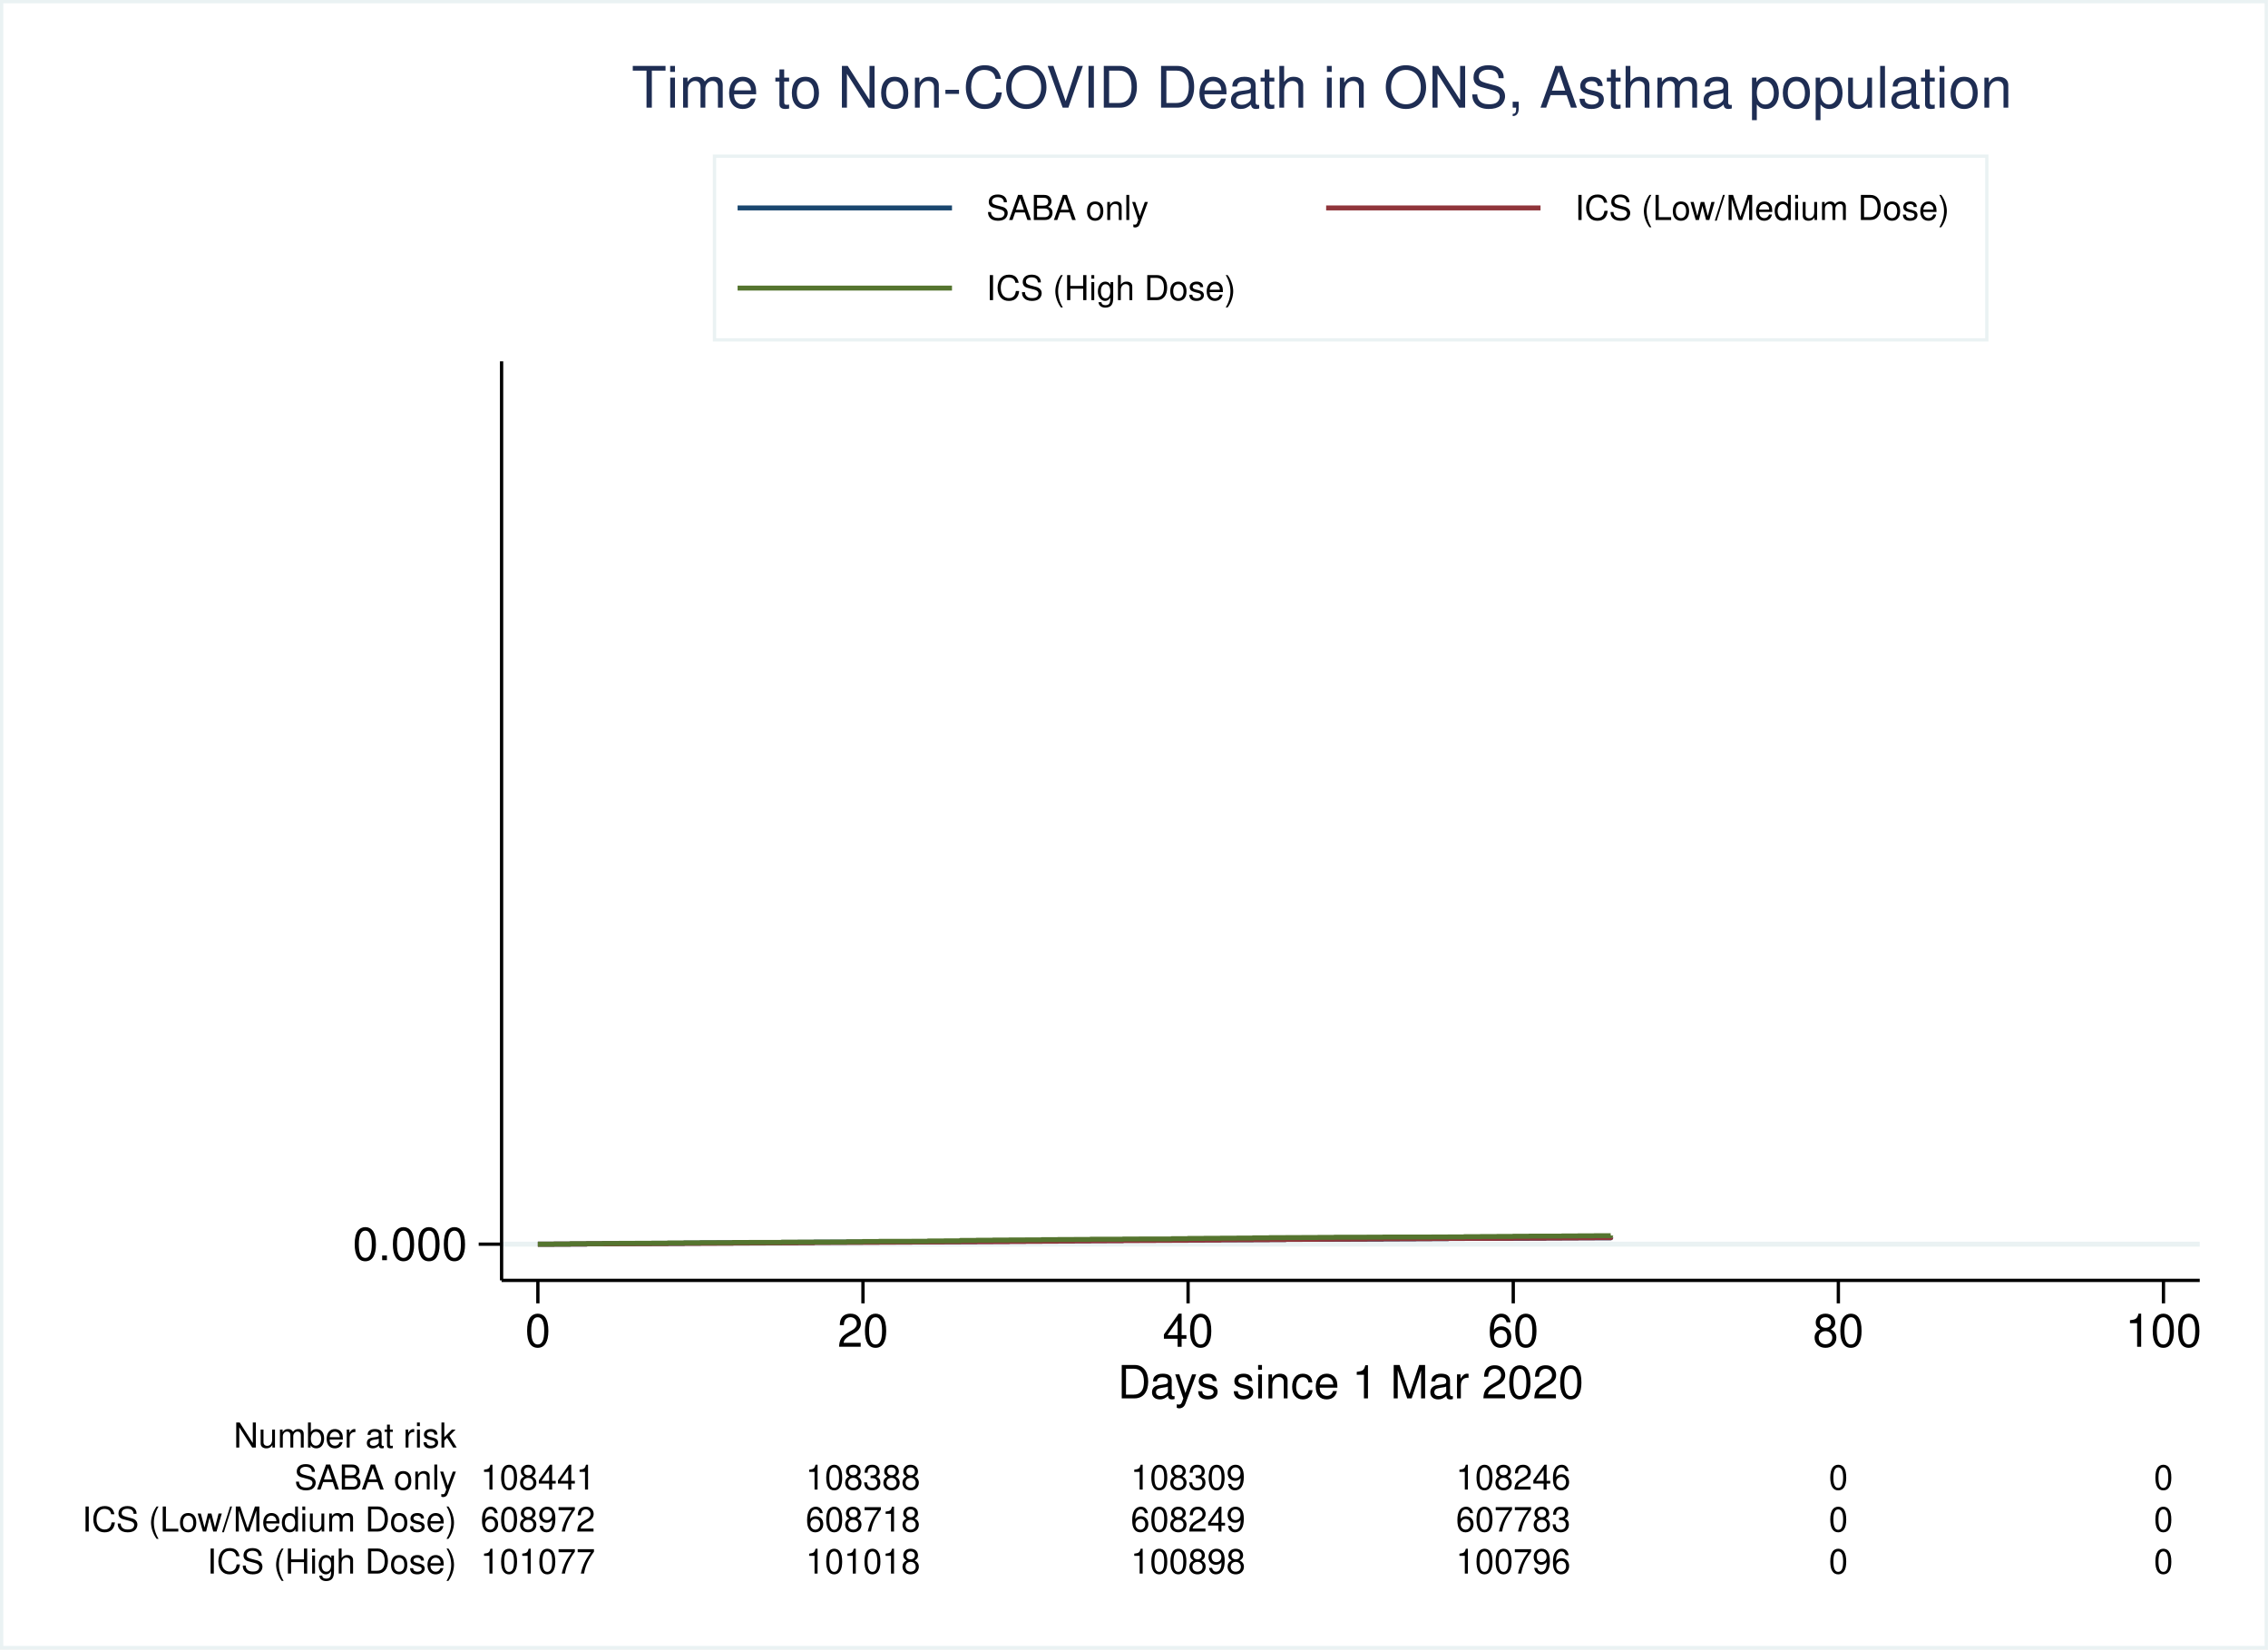
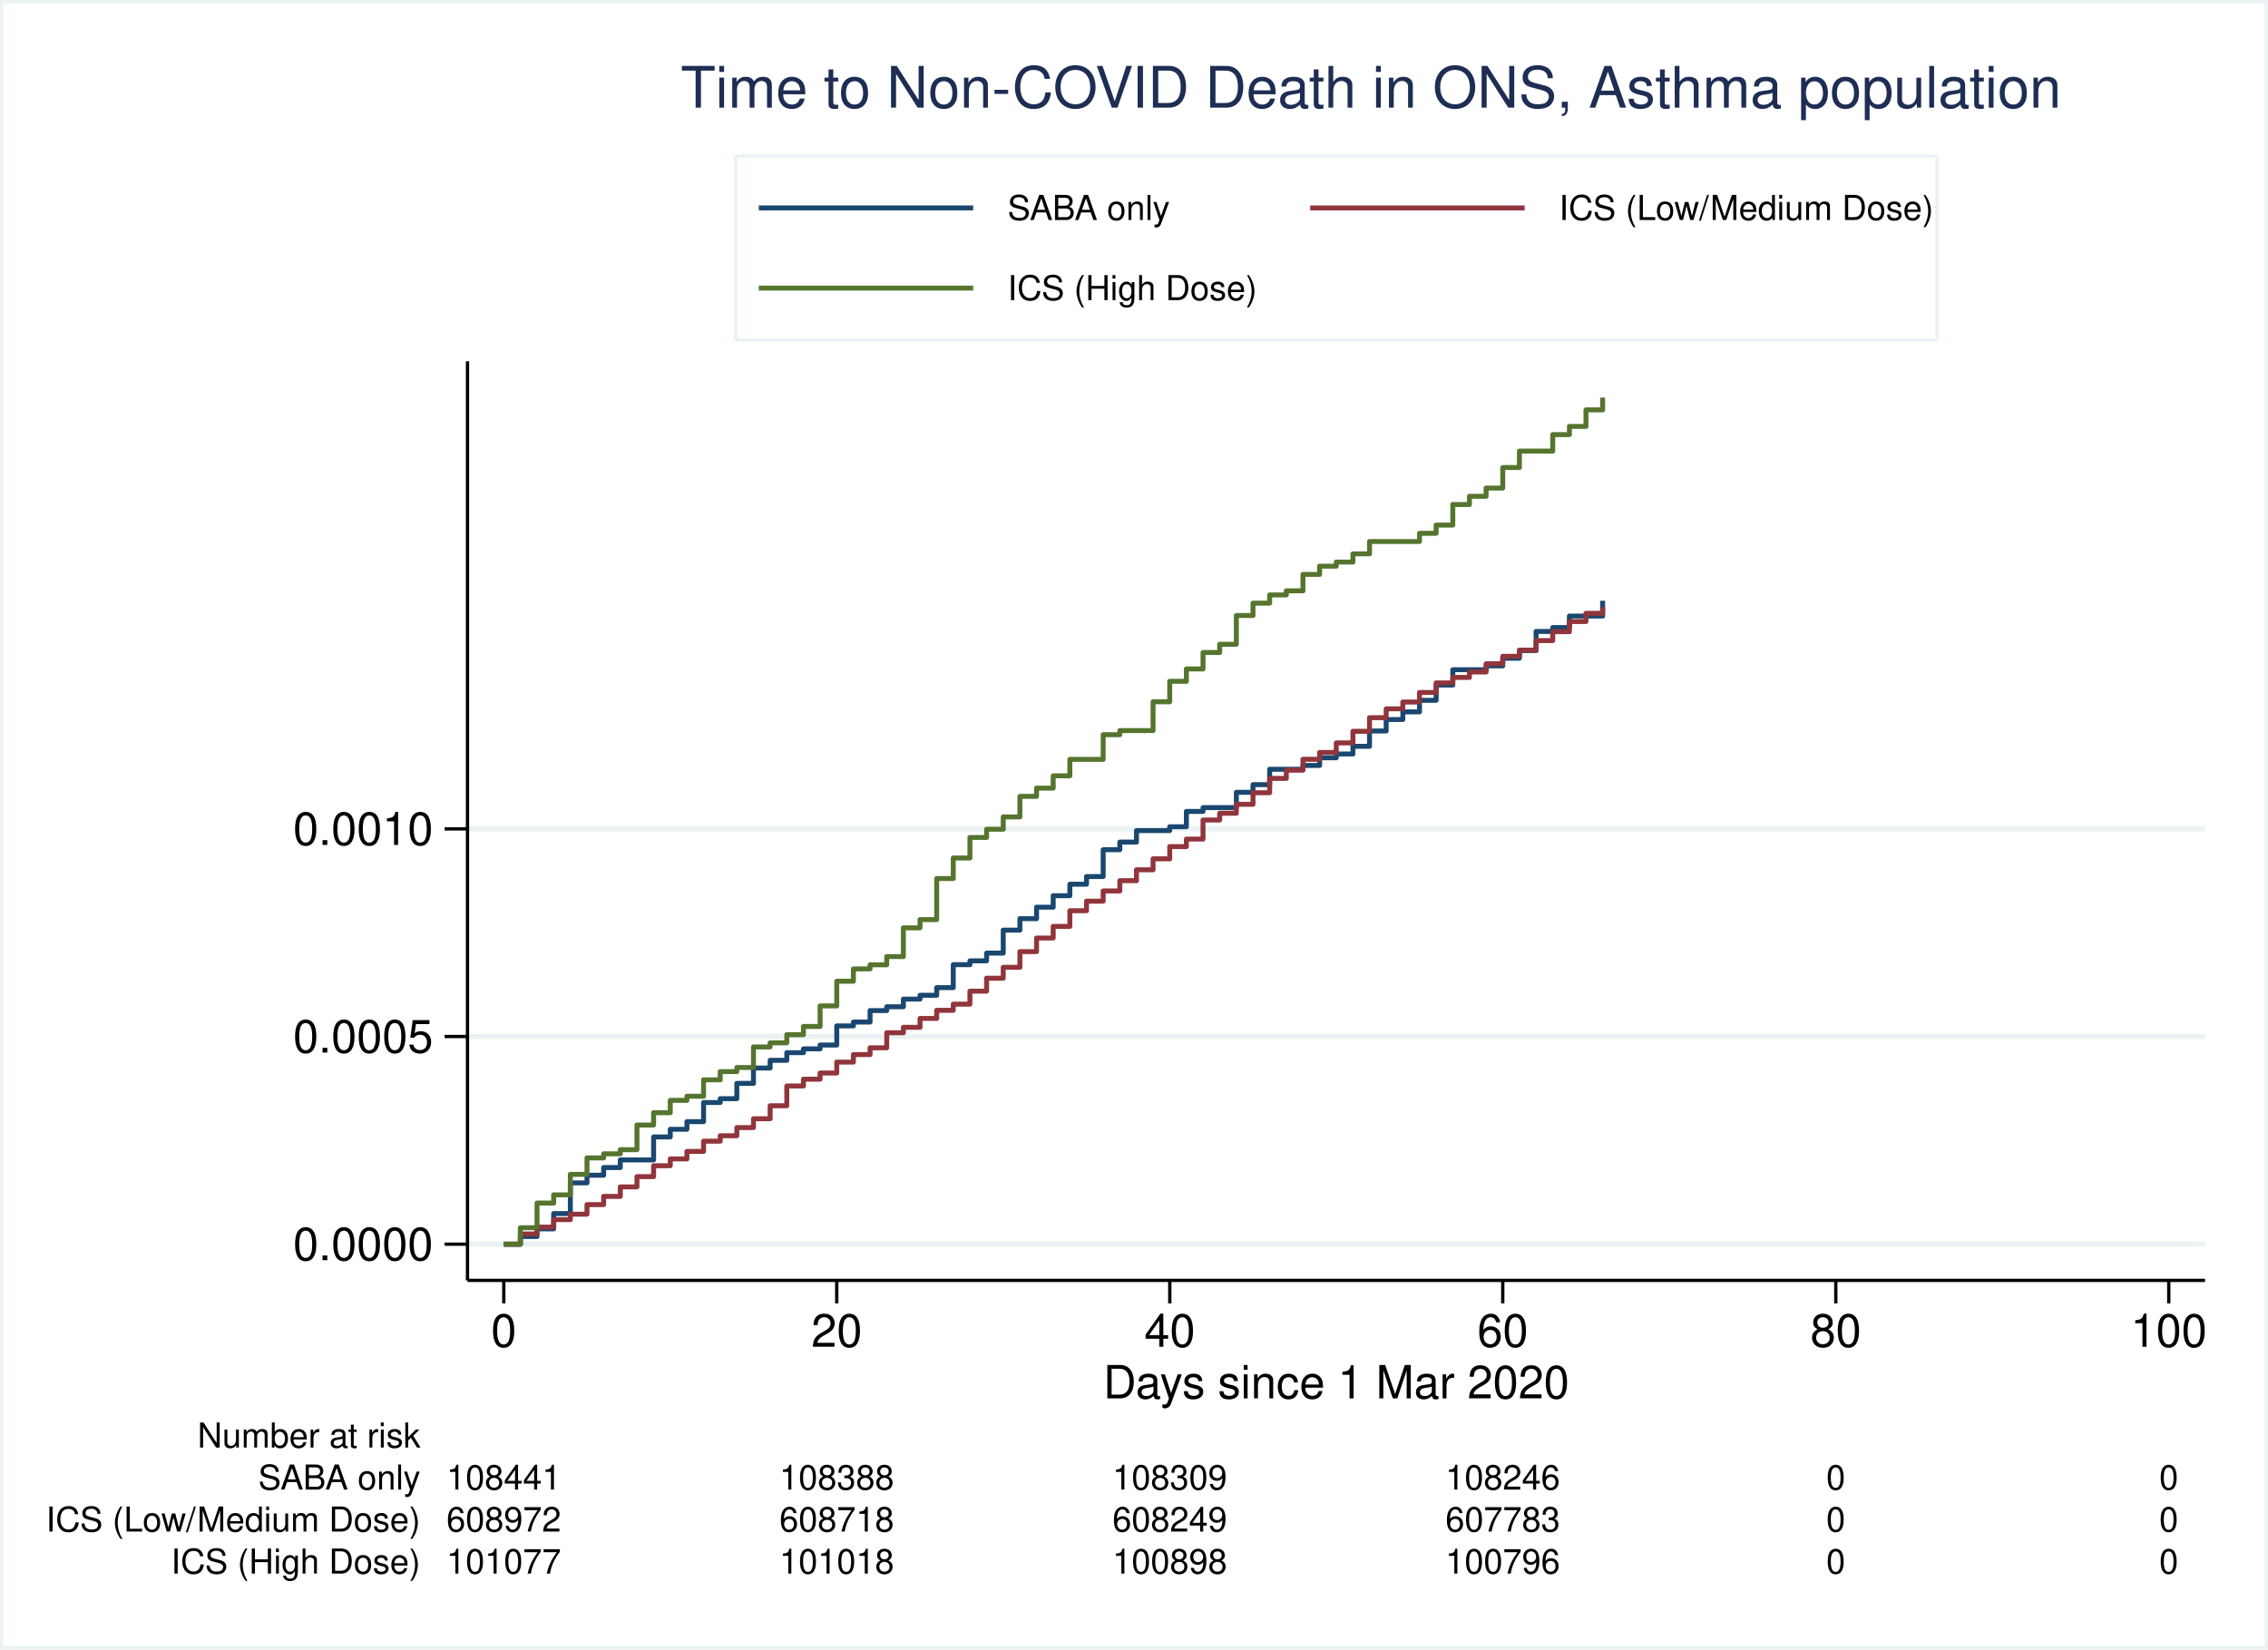
<svg xmlns="http://www.w3.org/2000/svg" version="1.1" width="5.50in" height="4.00in" viewBox="0 0 3960 2880">
  <rect x="0" y="0" width="3960" height="2880" style="fill:#EAF2F3;stroke:none" />
  <rect x="0.00" y="0.00" width="3959.88" height="2880.00" style="fill:#FFFFFF" />
  <rect x="2.88" y="2.88" width="3954.12" height="2874.24" style="fill:none;stroke:#EAF2F3;stroke-width:5.76" />
-   <rect x="875.78" y="630.90" width="2965.05" height="1604.96" style="fill:#FFFFFF" />
-   <rect x="878.66" y="633.78" width="2959.29" height="1599.20" style="fill:none;stroke:#FFFFFF;stroke-width:5.76" />
-   <line x1="875.78" y1="2172.62" x2="3840.83" y2="2172.62" style="stroke:#EAF2F3;stroke-width:8.64" />
-   <path d=" M939.14 2172.62 L939.14 2172.62 L939.14 2172.62 L939.14 2172.62 L939.14 2172.62 L967.48 2172.62 L967.48 2172.50 L995.94 2172.50 L995.94 2172.38 L1024.28 2172.38 L1024.28 2172.13 L1052.62 2172.13 L1052.62 2171.51 L1081.08 2171.51 L1081.08 2171.39 L1109.42 2171.39 L1109.42 2171.26 L1137.76 2171.26 L1137.76 2171.14 L1194.56 2171.14 L1194.56 2170.77 L1222.90 2170.77 L1222.90 2170.52 L1251.36 2170.52 L1251.36 2170.40 L1279.70 2170.40 L1279.70 2170.15 L1308.04 2170.15 L1308.04 2170.02 L1336.50 2170.02 L1336.50 2169.78 L1364.84 2169.78 L1364.84 2169.53 L1393.18 2169.53 L1393.18 2169.41 L1421.64 2169.41 L1421.64 2169.16 L1449.98 2169.16 L1449.98 2169.16 L1478.44 2169.16 L1478.44 2169.03 L1506.78 2169.03 L1506.78 2168.79 L1535.12 2168.79 L1535.12 2168.66 L1563.58 2168.66 L1563.58 2168.42 L1591.92 2168.42 L1591.92 2168.42 L1620.26 2168.42 L1620.26 2168.29 L1648.72 2168.29 L1648.72 2168.17 L1677.06 2168.17 L1677.06 2168.04 L1705.40 2168.04 L1705.40 2167.67 L1733.86 2167.67 L1733.86 2167.55 L1762.20 2167.55 L1762.20 2167.43 L1790.54 2167.43 L1790.54 2167.05 L1819.00 2167.05 L1819.00 2166.81 L1847.34 2166.81 L1847.34 2166.68 L1875.80 2166.68 L1875.80 2166.44 L1904.14 2166.44 L1904.14 2166.19 L1932.48 2166.19 L1932.48 2166.06 L1960.94 2166.06 L1960.94 2165.57 L1989.28 2165.57 L1989.28 2165.45 L2017.62 2165.45 L2017.62 2165.32 L2046.08 2165.32 L2046.08 2165.32 L2074.42 2165.32 L2074.42 2165.20 L2102.76 2165.20 L2102.76 2164.95 L2131.22 2164.95 L2131.22 2164.83 L2187.90 2164.83 L2187.90 2164.58 L2216.36 2164.58 L2216.36 2164.46 L2244.70 2164.46 L2244.70 2164.21 L2273.04 2164.21 L2273.04 2164.21 L2301.50 2164.21 L2301.50 2164.08 L2329.84 2164.08 L2329.84 2163.96 L2358.30 2163.96 L2358.30 2163.84 L2386.64 2163.84 L2386.64 2163.71 L2414.98 2163.71 L2414.98 2163.47 L2443.44 2163.47 L2443.44 2163.34 L2471.78 2163.34 L2471.78 2163.09 L2500.12 2163.09 L2500.12 2162.97 L2528.58 2162.97 L2528.58 2162.72 L2556.92 2162.72 L2556.92 2162.35 L2613.72 2162.35 L2613.72 2162.35 L2642.06 2162.35 L2642.06 2162.23 L2670.40 2162.23 L2670.40 2162.10 L2698.86 2162.10 L2698.86 2161.73 L2727.20 2161.73 L2727.20 2161.61 L2755.54 2161.61 L2755.54 2161.49 L2812.34 2161.49 L2812.34 2161.11" stroke-linejoin="round" style="fill:none;stroke:#1A476F;stroke-width:8.64" />
-   <path d=" M939.14 2172.62 L939.14 2172.62 L939.14 2172.62 L939.14 2172.62 L939.14 2172.62 L967.48 2172.62 L967.48 2172.50 L995.94 2172.50 L995.94 2172.38 L1024.28 2172.38 L1024.28 2172.13 L1052.62 2172.13 L1052.62 2172.13 L1081.08 2172.13 L1081.08 2171.88 L1109.42 2171.88 L1109.42 2171.76 L1137.76 2171.76 L1137.76 2171.63 L1166.22 2171.63 L1166.22 2171.39 L1194.56 2171.39 L1194.56 2171.26 L1222.90 2171.26 L1222.90 2171.14 L1251.36 2171.14 L1251.36 2171.01 L1279.70 2171.01 L1279.70 2170.77 L1308.04 2170.77 L1308.04 2170.64 L1336.50 2170.64 L1336.50 2170.52 L1364.84 2170.52 L1364.84 2170.40 L1393.18 2170.40 L1393.18 2170.15 L1421.64 2170.15 L1421.64 2169.78 L1449.98 2169.78 L1449.98 2169.65 L1478.44 2169.65 L1478.44 2169.53 L1506.78 2169.53 L1506.78 2169.41 L1535.12 2169.41 L1535.12 2169.28 L1563.58 2169.28 L1563.58 2169.16 L1591.92 2169.16 L1591.92 2168.91 L1620.26 2168.91 L1620.26 2168.79 L1648.72 2168.79 L1648.72 2168.66 L1677.06 2168.66 L1677.06 2168.42 L1705.40 2168.42 L1705.40 2168.29 L1733.86 2168.29 L1733.86 2168.17 L1762.20 2168.17 L1762.20 2167.92 L1790.54 2167.92 L1790.54 2167.67 L1819.00 2167.67 L1819.00 2167.43 L1847.34 2167.43 L1847.34 2167.18 L1875.80 2167.18 L1875.80 2166.93 L1904.14 2166.93 L1904.14 2166.68 L1932.48 2166.68 L1932.48 2166.56 L1960.94 2166.56 L1960.94 2166.31 L1989.28 2166.31 L1989.28 2166.19 L2017.62 2166.19 L2017.62 2165.94 L2046.08 2165.94 L2046.08 2165.82 L2074.42 2165.82 L2074.42 2165.57 L2102.76 2165.57 L2102.76 2165.45 L2131.22 2165.45 L2131.22 2165.07 L2159.56 2165.07 L2159.56 2164.95 L2187.90 2164.95 L2187.90 2164.83 L2216.36 2164.83 L2216.36 2164.58 L2244.70 2164.58 L2244.70 2164.33 L2273.04 2164.33 L2273.04 2164.21 L2301.50 2164.21 L2301.50 2163.96 L2329.84 2163.96 L2329.84 2163.84 L2358.30 2163.84 L2358.30 2163.71 L2386.64 2163.71 L2386.64 2163.47 L2414.98 2163.47 L2414.98 2163.22 L2443.44 2163.22 L2443.44 2163.09 L2471.78 2163.09 L2471.78 2162.97 L2500.12 2162.97 L2500.12 2162.85 L2528.58 2162.85 L2528.58 2162.60 L2556.92 2162.60 L2556.92 2162.48 L2585.26 2162.48 L2585.26 2162.48 L2613.72 2162.48 L2613.72 2162.35 L2642.06 2162.35 L2642.06 2162.10 L2670.40 2162.10 L2670.40 2162.10 L2698.86 2162.10 L2698.86 2161.86 L2727.20 2161.86 L2727.20 2161.73 L2755.54 2161.73 L2755.54 2161.49 L2784.00 2161.49 L2784.00 2161.36 L2812.34 2161.36 L2812.34 2161.24" stroke-linejoin="round" style="fill:none;stroke:#90353B;stroke-width:8.64" />
-   <path d=" M939.14 2172.62 L939.14 2172.62 L939.14 2172.62 L939.14 2172.62 L939.14 2172.62 L967.48 2172.62 L967.48 2172.38 L995.94 2172.38 L995.94 2171.88 L1024.28 2171.88 L1024.28 2171.76 L1052.62 2171.76 L1052.62 2171.39 L1081.08 2171.39 L1081.08 2171.14 L1109.42 2171.14 L1109.42 2171.01 L1137.76 2171.01 L1137.76 2170.89 L1166.22 2170.89 L1166.22 2170.52 L1194.56 2170.52 L1194.56 2170.27 L1222.90 2170.27 L1222.90 2170.02 L1251.36 2170.02 L1251.36 2170.02 L1279.70 2170.02 L1279.70 2169.65 L1308.04 2169.65 L1308.04 2169.53 L1336.50 2169.53 L1336.50 2169.53 L1364.84 2169.53 L1364.84 2169.16 L1393.18 2169.16 L1393.18 2169.03 L1421.64 2169.03 L1421.64 2168.91 L1449.98 2168.91 L1449.98 2168.79 L1478.44 2168.79 L1478.44 2168.42 L1506.78 2168.42 L1506.78 2167.92 L1535.12 2167.92 L1535.12 2167.67 L1563.58 2167.67 L1563.58 2167.67 L1591.92 2167.67 L1591.92 2167.55 L1620.26 2167.55 L1620.26 2167.05 L1648.72 2167.05 L1648.72 2166.81 L1677.06 2166.81 L1677.06 2166.06 L1705.40 2166.06 L1705.40 2165.69 L1733.86 2165.69 L1733.86 2165.45 L1762.20 2165.45 L1762.20 2165.20 L1790.54 2165.20 L1790.54 2165.07 L1819.00 2165.07 L1819.00 2164.70 L1847.34 2164.70 L1847.34 2164.46 L1875.80 2164.46 L1875.80 2164.33 L1904.14 2164.33 L1904.14 2163.96 L1932.48 2163.96 L1932.48 2163.96 L1960.94 2163.96 L1960.94 2163.59 L1989.28 2163.59 L1989.28 2163.47 L2017.62 2163.47 L2017.62 2163.47 L2046.08 2163.47 L2046.08 2162.97 L2074.42 2162.97 L2074.42 2162.60 L2102.76 2162.60 L2102.76 2162.35 L2131.22 2162.35 L2131.22 2162.10 L2159.56 2162.10 L2159.56 2161.98 L2187.90 2161.98 L2187.90 2161.49 L2216.36 2161.49 L2216.36 2161.24 L2244.70 2161.24 L2244.70 2161.11 L2273.04 2161.11 L2273.04 2160.99 L2301.50 2160.99 L2301.50 2160.74 L2329.84 2160.74 L2329.84 2160.50 L2358.30 2160.50 L2358.30 2160.50 L2386.64 2160.50 L2386.64 2160.37 L2414.98 2160.37 L2414.98 2160.12 L2471.78 2160.12 L2471.78 2160.12 L2500.12 2160.12 L2500.12 2160.00 L2528.58 2160.00 L2528.58 2159.88 L2556.92 2159.88 L2556.92 2159.50 L2585.26 2159.50 L2585.26 2159.26 L2613.72 2159.26 L2613.72 2159.13 L2642.06 2159.13 L2642.06 2158.76 L2670.40 2158.76 L2670.40 2158.51 L2698.86 2158.51 L2698.86 2158.51 L2727.20 2158.51 L2727.20 2158.27 L2755.54 2158.27 L2755.54 2158.02 L2784.00 2158.02 L2784.00 2157.77 L2812.34 2157.77 L2812.34 2157.52" stroke-linejoin="round" style="fill:none;stroke:#55752F;stroke-width:8.64" />
-   <line x1="875.78" y1="2235.86" x2="875.78" y2="630.90" style="stroke:#000000;stroke-width:5.76" />
-   <line x1="875.78" y1="2172.62" x2="835.81" y2="2172.62" style="stroke:#000000;stroke-width:5.76" />
-   <text x="815.88" y="2200.63" style="font-family:'Helvetica';font-size:79.94px;fill:#000000" text-anchor="end">0.000</text>
-   <text x="939.14" y="2747.83" style="font-family:'Helvetica';font-size:60.02px;fill:#000000" text-anchor="middle">101077</text>
-   <text x="1506.78" y="2747.83" style="font-family:'Helvetica';font-size:60.02px;fill:#000000" text-anchor="middle">101018</text>
-   <text x="2074.42" y="2747.83" style="font-family:'Helvetica';font-size:60.02px;fill:#000000" text-anchor="middle">100898</text>
-   <text x="2642.19" y="2747.83" style="font-family:'Helvetica';font-size:60.02px;fill:#000000" text-anchor="middle">100796</text>
-   <text x="3209.83" y="2747.83" style="font-family:'Helvetica';font-size:60.02px;fill:#000000" text-anchor="middle">0</text>
-   <text x="3777.47" y="2747.83" style="font-family:'Helvetica';font-size:60.02px;fill:#000000" text-anchor="middle">0</text>
-   <text x="797.32" y="2747.83" style="font-family:'Helvetica';font-size:60.02px;fill:#000000" text-anchor="end">ICS (High Dose)</text>
-   <text x="939.14" y="2674.44" style="font-family:'Helvetica';font-size:60.02px;fill:#000000" text-anchor="middle">608972</text>
-   <text x="1506.78" y="2674.44" style="font-family:'Helvetica';font-size:60.02px;fill:#000000" text-anchor="middle">608718</text>
-   <text x="2074.42" y="2674.44" style="font-family:'Helvetica';font-size:60.02px;fill:#000000" text-anchor="middle">608249</text>
-   <text x="2642.19" y="2674.44" style="font-family:'Helvetica';font-size:60.02px;fill:#000000" text-anchor="middle">607783</text>
-   <text x="3209.83" y="2674.44" style="font-family:'Helvetica';font-size:60.02px;fill:#000000" text-anchor="middle">0</text>
-   <text x="3777.47" y="2674.44" style="font-family:'Helvetica';font-size:60.02px;fill:#000000" text-anchor="middle">0</text>
-   <text x="797.32" y="2674.44" style="font-family:'Helvetica';font-size:60.02px;fill:#000000" text-anchor="end">ICS (Low/Medium Dose)</text>
-   <text x="939.14" y="2601.18" style="font-family:'Helvetica';font-size:60.02px;fill:#000000" text-anchor="middle">108441</text>
-   <text x="1506.78" y="2601.18" style="font-family:'Helvetica';font-size:60.02px;fill:#000000" text-anchor="middle">108388</text>
-   <text x="2074.42" y="2601.18" style="font-family:'Helvetica';font-size:60.02px;fill:#000000" text-anchor="middle">108309</text>
-   <text x="2642.19" y="2601.18" style="font-family:'Helvetica';font-size:60.02px;fill:#000000" text-anchor="middle">108246</text>
-   <text x="3209.83" y="2601.18" style="font-family:'Helvetica';font-size:60.02px;fill:#000000" text-anchor="middle">0</text>
-   <text x="3777.47" y="2601.18" style="font-family:'Helvetica';font-size:60.02px;fill:#000000" text-anchor="middle">0</text>
-   <text x="797.32" y="2601.18" style="font-family:'Helvetica';font-size:60.02px;fill:#000000" text-anchor="end">SABA only</text>
-   <text x="797.32" y="2527.80" style="font-family:'Helvetica';font-size:60.02px;fill:#000000" text-anchor="end">Number at risk</text>
-   <line x1="875.78" y1="2235.86" x2="3840.83" y2="2235.86" style="stroke:#000000;stroke-width:5.76" />
-   <line x1="939.14" y1="2235.86" x2="939.14" y2="2275.96" style="stroke:#000000;stroke-width:5.76" />
-   <text x="939.14" y="2351.78" style="font-family:'Helvetica';font-size:79.94px;fill:#000000" text-anchor="middle">0</text>
-   <line x1="1506.78" y1="2235.86" x2="1506.78" y2="2275.96" style="stroke:#000000;stroke-width:5.76" />
-   <text x="1506.78" y="2351.78" style="font-family:'Helvetica';font-size:79.94px;fill:#000000" text-anchor="middle">20</text>
-   <line x1="2074.42" y1="2235.86" x2="2074.42" y2="2275.96" style="stroke:#000000;stroke-width:5.76" />
-   <text x="2074.42" y="2351.78" style="font-family:'Helvetica';font-size:79.94px;fill:#000000" text-anchor="middle">40</text>
-   <line x1="2642.19" y1="2235.86" x2="2642.19" y2="2275.96" style="stroke:#000000;stroke-width:5.76" />
-   <text x="2642.19" y="2351.78" style="font-family:'Helvetica';font-size:79.94px;fill:#000000" text-anchor="middle">60</text>
-   <line x1="3209.83" y1="2235.86" x2="3209.83" y2="2275.96" style="stroke:#000000;stroke-width:5.76" />
-   <text x="3209.83" y="2351.78" style="font-family:'Helvetica';font-size:79.94px;fill:#000000" text-anchor="middle">80</text>
-   <line x1="3777.47" y1="2235.86" x2="3777.47" y2="2275.96" style="stroke:#000000;stroke-width:5.76" />
-   <text x="3777.47" y="2351.78" style="font-family:'Helvetica';font-size:79.94px;fill:#000000" text-anchor="middle">100</text>
-   <text x="2358.30" y="2441.87" style="font-family:'Helvetica';font-size:79.94px;fill:#000000" text-anchor="middle">Days since 1 Mar 2020</text>
-   <rect x="1244.68" y="269.91" width="2227.25" height="326.46" style="fill:#FFFFFF" />
-   <rect x="1247.56" y="272.79" width="2221.49" height="320.70" style="fill:none;stroke:#EAF2F3;stroke-width:5.76" />
-   <line x1="1287.87" y1="363.09" x2="1662.21" y2="363.09" style="stroke:#1A476F;stroke-width:8.64" />
-   <line x1="2315.49" y1="363.09" x2="2689.83" y2="363.09" style="stroke:#90353B;stroke-width:8.64" />
-   <line x1="1287.87" y1="503.06" x2="1662.21" y2="503.06" style="stroke:#55752F;stroke-width:8.64" />
-   <text x="1722.23" y="384.13" style="font-family:'Helvetica';font-size:60.02px;fill:#000000">SABA only</text>
-   <text x="2749.85" y="384.13" style="font-family:'Helvetica';font-size:60.02px;fill:#000000">ICS (Low/Medium Dose)</text>
-   <text x="1722.23" y="524.10" style="font-family:'Helvetica';font-size:60.02px;fill:#000000">ICS (High Dose)</text>
-   <text x="1102.74" y="187.99" style="font-family:'Helvetica';font-size:99.99px;fill:#1E2D53">Time to Non-COVID Death in ONS, Asthma population</text>
+   <rect x="816.25" y="630.90" width="3033.86" height="1604.96" style="fill:#FFFFFF" />
+   <rect x="819.13" y="633.78" width="3028.10" height="1599.20" style="fill:none;stroke:#FFFFFF;stroke-width:5.76" />
+   <line x1="816.25" y1="2172.62" x2="3850.11" y2="2172.62" style="stroke:#EAF2F3;stroke-width:8.64" />
+   <line x1="816.25" y1="1810.02" x2="3850.11" y2="1810.02" style="stroke:#EAF2F3;stroke-width:8.64" />
+   <line x1="816.25" y1="1447.43" x2="3850.11" y2="1447.43" style="stroke:#EAF2F3;stroke-width:8.64" />
+   <path d=" M879.62 2172.62 L879.62 2172.62 L879.62 2172.62 L879.62 2172.62 L879.62 2172.62 L908.57 2172.62 L908.57 2159.26 L937.65 2159.26 L937.65 2145.89 L966.74 2145.89 L966.74 2119.16 L995.82 2119.16 L995.82 2065.58 L1024.90 2065.58 L1024.90 2052.21 L1053.98 2052.21 L1053.98 2038.84 L1083.06 2038.84 L1083.06 2025.48 L1141.22 2025.48 L1141.22 1985.38 L1170.30 1985.38 L1170.30 1972.02 L1199.38 1972.02 L1199.38 1958.65 L1228.47 1958.65 L1228.47 1925.24 L1257.55 1925.24 L1257.55 1918.56 L1286.51 1918.56 L1286.51 1891.83 L1315.59 1891.83 L1315.59 1864.97 L1344.67 1864.97 L1344.67 1851.61 L1373.75 1851.61 L1373.75 1838.24 L1402.83 1838.24 L1402.83 1831.56 L1431.91 1831.56 L1431.91 1824.87 L1460.99 1824.87 L1460.99 1791.46 L1490.07 1791.46 L1490.07 1784.78 L1519.15 1784.78 L1519.15 1764.73 L1548.24 1764.73 L1548.24 1758.05 L1577.32 1758.05 L1577.32 1744.68 L1606.40 1744.68 L1606.40 1738.00 L1635.48 1738.00 L1635.48 1724.63 L1664.44 1724.63 L1664.44 1684.54 L1693.52 1684.54 L1693.52 1677.85 L1722.60 1677.85 L1722.60 1664.37 L1751.68 1664.37 L1751.68 1624.27 L1780.76 1624.27 L1780.76 1604.22 L1809.84 1604.22 L1809.84 1584.17 L1838.92 1584.17 L1838.92 1564.13 L1868.01 1564.13 L1868.01 1544.08 L1897.09 1544.08 L1897.09 1530.71 L1926.17 1530.71 L1926.17 1483.81 L1955.25 1483.81 L1955.25 1470.44 L1984.33 1470.44 L1984.33 1450.40 L2013.29 1450.40 L2013.29 1450.40 L2042.37 1450.40 L2042.37 1443.71 L2071.45 1443.71 L2071.45 1416.98 L2100.53 1416.98 L2100.53 1410.30 L2158.70 1410.30 L2158.70 1383.57 L2187.78 1383.57 L2187.78 1370.20 L2216.86 1370.20 L2216.86 1343.35 L2245.94 1343.35 L2245.94 1343.35 L2275.02 1343.35 L2275.02 1336.67 L2304.10 1336.67 L2304.10 1323.30 L2333.18 1323.30 L2333.18 1316.62 L2362.26 1316.62 L2362.26 1303.25 L2391.22 1303.25 L2391.22 1276.52 L2420.30 1276.52 L2420.30 1256.47 L2449.38 1256.47 L2449.38 1243.11 L2478.47 1243.11 L2478.47 1222.94 L2507.55 1222.94 L2507.55 1196.20 L2536.63 1196.20 L2536.63 1169.47 L2594.79 1169.47 L2594.79 1162.79 L2623.87 1162.79 L2623.87 1149.43 L2652.95 1149.43 L2652.95 1136.06 L2682.03 1136.06 L2682.03 1102.65 L2711.11 1102.65 L2711.11 1095.84 L2740.20 1095.84 L2740.20 1075.79 L2798.24 1075.79 L2798.24 1049.06" stroke-linejoin="round" style="fill:none;stroke:#1A476F;stroke-width:8.64" />
+   <path d=" M879.62 2172.62 L879.62 2172.62 L879.62 2172.62 L879.62 2172.62 L879.62 2172.62 L908.57 2172.62 L908.57 2154.80 L937.65 2154.80 L937.65 2142.80 L966.74 2142.80 L966.74 2129.80 L995.82 2129.80 L995.82 2120.28 L1024.90 2120.28 L1024.90 2103.57 L1053.98 2103.57 L1053.98 2089.21 L1083.06 2089.21 L1083.06 2072.63 L1112.14 2072.63 L1112.14 2054.69 L1141.22 2054.69 L1141.22 2035.63 L1170.30 2035.63 L1170.30 2023.75 L1199.38 2023.75 L1199.38 2010.63 L1228.47 2010.63 L1228.47 1992.81 L1257.55 1992.81 L1257.55 1983.28 L1286.51 1983.28 L1286.51 1969.05 L1315.59 1969.05 L1315.59 1953.58 L1344.67 1953.58 L1344.67 1930.93 L1373.75 1930.93 L1373.75 1896.40 L1402.83 1896.40 L1402.83 1884.52 L1431.91 1884.52 L1431.91 1873.76 L1460.99 1873.76 L1460.99 1854.70 L1490.07 1854.70 L1490.07 1841.58 L1519.15 1841.58 L1519.15 1829.70 L1548.24 1829.70 L1548.24 1803.47 L1577.32 1803.47 L1577.32 1793.94 L1606.40 1793.94 L1606.40 1778.47 L1635.48 1778.47 L1635.48 1764.24 L1664.44 1764.24 L1664.44 1753.47 L1693.52 1753.47 L1693.52 1730.82 L1722.60 1730.82 L1722.60 1708.17 L1751.68 1708.17 L1751.68 1689.12 L1780.76 1689.12 L1780.76 1661.77 L1809.84 1661.77 L1809.84 1638.01 L1838.92 1638.01 L1838.92 1617.71 L1868.01 1617.71 L1868.01 1590.36 L1897.09 1590.36 L1897.09 1573.65 L1926.17 1573.65 L1926.17 1555.83 L1955.25 1555.83 L1955.25 1537.89 L1984.33 1537.89 L1984.33 1518.83 L2013.29 1518.83 L2013.29 1499.77 L2042.37 1499.77 L2042.37 1478.36 L2071.45 1478.36 L2071.45 1465.25 L2100.53 1465.25 L2100.53 1431.96 L2129.61 1431.96 L2129.61 1420.08 L2158.70 1420.08 L2158.70 1404.48 L2187.78 1404.48 L2187.78 1384.31 L2216.86 1384.31 L2216.86 1359.31 L2245.94 1359.31 L2245.94 1344.96 L2275.02 1344.96 L2275.02 1325.90 L2304.10 1325.90 L2304.10 1314.02 L2333.18 1314.02 L2333.18 1297.31 L2362.26 1297.31 L2362.26 1277.02 L2391.22 1277.02 L2391.22 1253.26 L2420.30 1253.26 L2420.30 1237.79 L2449.38 1237.79 L2449.38 1225.91 L2478.47 1225.91 L2478.47 1209.20 L2507.55 1209.20 L2507.55 1192.49 L2536.63 1192.49 L2536.63 1182.96 L2565.71 1182.96 L2565.71 1173.43 L2594.79 1173.43 L2594.79 1159.08 L2623.87 1159.08 L2623.87 1146.08 L2652.95 1146.08 L2652.95 1135.32 L2682.03 1135.32 L2682.03 1118.61 L2711.11 1118.61 L2711.11 1103.14 L2740.20 1103.14 L2740.20 1085.32 L2769.15 1085.32 L2769.15 1070.97 L2798.24 1070.97 L2798.24 1060.20" stroke-linejoin="round" style="fill:none;stroke:#90353B;stroke-width:8.64" />
+   <path d=" M879.62 2172.62 L879.62 2172.62 L879.62 2172.62 L879.62 2172.62 L879.62 2172.62 L908.57 2172.62 L908.57 2143.91 L937.65 2143.91 L937.65 2100.85 L966.74 2100.85 L966.74 2086.49 L995.82 2086.49 L995.82 2050.73 L1024.90 2050.73 L1024.90 2022.01 L1053.98 2022.01 L1053.98 2014.84 L1083.06 2014.84 L1083.06 2007.66 L1112.14 2007.66 L1112.14 1964.59 L1141.22 1964.59 L1141.22 1943.06 L1170.30 1943.06 L1170.30 1921.53 L1199.38 1921.53 L1199.38 1914.35 L1228.47 1914.35 L1228.47 1885.64 L1257.55 1885.64 L1257.55 1871.28 L1286.51 1871.28 L1286.51 1864.10 L1315.59 1864.10 L1315.59 1828.22 L1344.67 1828.22 L1344.67 1821.04 L1373.75 1821.04 L1373.75 1806.81 L1402.83 1806.81 L1402.83 1792.45 L1431.91 1792.45 L1431.91 1756.56 L1460.99 1756.56 L1460.99 1713.50 L1490.07 1713.50 L1490.07 1691.96 L1519.15 1691.96 L1519.15 1684.79 L1548.24 1684.79 L1548.24 1670.43 L1577.32 1670.43 L1577.32 1620.19 L1606.40 1620.19 L1606.40 1605.83 L1635.48 1605.83 L1635.48 1534.18 L1664.44 1534.18 L1664.44 1498.29 L1693.52 1498.29 L1693.52 1462.40 L1722.60 1462.40 L1722.60 1448.04 L1751.68 1448.04 L1751.68 1426.51 L1780.76 1426.51 L1780.76 1390.62 L1809.84 1390.62 L1809.84 1376.27 L1838.92 1376.27 L1838.92 1354.73 L1868.01 1354.73 L1868.01 1326.02 L1897.09 1326.02 L1897.09 1326.02 L1926.17 1326.02 L1926.17 1282.96 L1955.25 1282.96 L1955.25 1275.78 L1984.33 1275.78 L1984.33 1275.78 L2013.29 1275.78 L2013.29 1225.53 L2042.37 1225.53 L2042.37 1189.65 L2071.45 1189.65 L2071.45 1168.11 L2100.53 1168.11 L2100.53 1139.40 L2129.61 1139.40 L2129.61 1125.05 L2158.70 1125.05 L2158.70 1074.80 L2187.78 1074.80 L2187.78 1053.27 L2216.86 1053.27 L2216.86 1038.91 L2245.94 1038.91 L2245.94 1031.74 L2275.02 1031.74 L2275.02 1003.03 L2304.10 1003.03 L2304.10 988.67 L2333.18 988.67 L2333.18 981.49 L2362.26 981.49 L2362.26 967.14 L2391.22 967.14 L2391.22 945.60 L2449.38 945.60 L2449.38 945.60 L2478.47 945.60 L2478.47 931.25 L2507.55 931.25 L2507.55 916.89 L2536.63 916.89 L2536.63 881.00 L2565.71 881.00 L2565.71 866.65 L2594.79 866.65 L2594.79 852.29 L2623.87 852.29 L2623.87 816.40 L2652.95 816.40 L2652.95 787.69 L2682.03 787.69 L2682.03 787.69 L2711.11 787.69 L2711.11 758.98 L2740.20 758.98 L2740.20 744.63 L2769.15 744.63 L2769.15 715.79 L2798.24 715.79 L2798.24 694.26" stroke-linejoin="round" style="fill:none;stroke:#55752F;stroke-width:8.64" />
+   <line x1="816.25" y1="2235.86" x2="816.25" y2="630.90" style="stroke:#000000;stroke-width:5.76" />
+   <line x1="816.25" y1="2172.62" x2="776.28" y2="2172.62" style="stroke:#000000;stroke-width:5.76" />
+   <text x="756.24" y="2200.63" style="font-family:'Helvetica';font-size:79.94px;fill:#000000" text-anchor="end">0.0000</text>
+   <line x1="816.25" y1="1810.02" x2="776.28" y2="1810.02" style="stroke:#000000;stroke-width:5.76" />
+   <text x="756.24" y="1838.04" style="font-family:'Helvetica';font-size:79.94px;fill:#000000" text-anchor="end">0.0005</text>
+   <line x1="816.25" y1="1447.43" x2="776.28" y2="1447.43" style="stroke:#000000;stroke-width:5.76" />
+   <text x="756.24" y="1475.44" style="font-family:'Helvetica';font-size:79.94px;fill:#000000" text-anchor="end">0.0010</text>
+   <text x="879.62" y="2747.83" style="font-family:'Helvetica';font-size:60.02px;fill:#000000" text-anchor="middle">101077</text>
+   <text x="1460.99" y="2747.83" style="font-family:'Helvetica';font-size:60.02px;fill:#000000" text-anchor="middle">101018</text>
+   <text x="2042.49" y="2747.83" style="font-family:'Helvetica';font-size:60.02px;fill:#000000" text-anchor="middle">100898</text>
+   <text x="2623.87" y="2747.83" style="font-family:'Helvetica';font-size:60.02px;fill:#000000" text-anchor="middle">100796</text>
+   <text x="3205.37" y="2747.83" style="font-family:'Helvetica';font-size:60.02px;fill:#000000" text-anchor="middle">0</text>
+   <text x="3786.75" y="2747.83" style="font-family:'Helvetica';font-size:60.02px;fill:#000000" text-anchor="middle">0</text>
+   <text x="734.21" y="2747.83" style="font-family:'Helvetica';font-size:60.02px;fill:#000000" text-anchor="end">ICS (High Dose)</text>
+   <text x="879.62" y="2674.44" style="font-family:'Helvetica';font-size:60.02px;fill:#000000" text-anchor="middle">608972</text>
+   <text x="1460.99" y="2674.44" style="font-family:'Helvetica';font-size:60.02px;fill:#000000" text-anchor="middle">608718</text>
+   <text x="2042.49" y="2674.44" style="font-family:'Helvetica';font-size:60.02px;fill:#000000" text-anchor="middle">608249</text>
+   <text x="2623.87" y="2674.44" style="font-family:'Helvetica';font-size:60.02px;fill:#000000" text-anchor="middle">607783</text>
+   <text x="3205.37" y="2674.44" style="font-family:'Helvetica';font-size:60.02px;fill:#000000" text-anchor="middle">0</text>
+   <text x="3786.75" y="2674.44" style="font-family:'Helvetica';font-size:60.02px;fill:#000000" text-anchor="middle">0</text>
+   <text x="734.21" y="2674.44" style="font-family:'Helvetica';font-size:60.02px;fill:#000000" text-anchor="end">ICS (Low/Medium Dose)</text>
+   <text x="879.62" y="2601.18" style="font-family:'Helvetica';font-size:60.02px;fill:#000000" text-anchor="middle">108441</text>
+   <text x="1460.99" y="2601.18" style="font-family:'Helvetica';font-size:60.02px;fill:#000000" text-anchor="middle">108388</text>
+   <text x="2042.49" y="2601.18" style="font-family:'Helvetica';font-size:60.02px;fill:#000000" text-anchor="middle">108309</text>
+   <text x="2623.87" y="2601.18" style="font-family:'Helvetica';font-size:60.02px;fill:#000000" text-anchor="middle">108246</text>
+   <text x="3205.37" y="2601.18" style="font-family:'Helvetica';font-size:60.02px;fill:#000000" text-anchor="middle">0</text>
+   <text x="3786.75" y="2601.18" style="font-family:'Helvetica';font-size:60.02px;fill:#000000" text-anchor="middle">0</text>
+   <text x="734.21" y="2601.18" style="font-family:'Helvetica';font-size:60.02px;fill:#000000" text-anchor="end">SABA only</text>
+   <text x="734.21" y="2527.80" style="font-family:'Helvetica';font-size:60.02px;fill:#000000" text-anchor="end">Number at risk</text>
+   <line x1="816.25" y1="2235.86" x2="3850.11" y2="2235.86" style="stroke:#000000;stroke-width:5.76" />
+   <line x1="879.62" y1="2235.86" x2="879.62" y2="2275.96" style="stroke:#000000;stroke-width:5.76" />
+   <text x="879.62" y="2351.78" style="font-family:'Helvetica';font-size:79.94px;fill:#000000" text-anchor="middle">0</text>
+   <line x1="1460.99" y1="2235.86" x2="1460.99" y2="2275.96" style="stroke:#000000;stroke-width:5.76" />
+   <text x="1460.99" y="2351.78" style="font-family:'Helvetica';font-size:79.94px;fill:#000000" text-anchor="middle">20</text>
+   <line x1="2042.49" y1="2235.86" x2="2042.49" y2="2275.96" style="stroke:#000000;stroke-width:5.76" />
+   <text x="2042.49" y="2351.78" style="font-family:'Helvetica';font-size:79.94px;fill:#000000" text-anchor="middle">40</text>
+   <line x1="2623.87" y1="2235.86" x2="2623.87" y2="2275.96" style="stroke:#000000;stroke-width:5.76" />
+   <text x="2623.87" y="2351.78" style="font-family:'Helvetica';font-size:79.94px;fill:#000000" text-anchor="middle">60</text>
+   <line x1="3205.37" y1="2235.86" x2="3205.37" y2="2275.96" style="stroke:#000000;stroke-width:5.76" />
+   <text x="3205.37" y="2351.78" style="font-family:'Helvetica';font-size:79.94px;fill:#000000" text-anchor="middle">80</text>
+   <line x1="3786.75" y1="2235.86" x2="3786.75" y2="2275.96" style="stroke:#000000;stroke-width:5.76" />
+   <text x="3786.75" y="2351.78" style="font-family:'Helvetica';font-size:79.94px;fill:#000000" text-anchor="middle">100</text>
+   <text x="2333.18" y="2441.87" style="font-family:'Helvetica';font-size:79.94px;fill:#000000" text-anchor="middle">Days since 1 Mar 2020</text>
+   <rect x="1281.68" y="269.91" width="2103.13" height="326.46" style="fill:#FFFFFF" />
+   <rect x="1284.56" y="272.79" width="2097.37" height="320.70" style="fill:none;stroke:#EAF2F3;stroke-width:5.76" />
+   <line x1="1324.87" y1="363.09" x2="1699.21" y2="363.09" style="stroke:#1A476F;stroke-width:8.64" />
+   <line x1="2287.64" y1="363.09" x2="2662.11" y2="363.09" style="stroke:#90353B;stroke-width:8.64" />
+   <line x1="1324.87" y1="503.06" x2="1699.21" y2="503.06" style="stroke:#55752F;stroke-width:8.64" />
+   <text x="1759.23" y="384.13" style="font-family:'Helvetica';font-size:60.02px;fill:#000000">SABA only</text>
+   <text x="2722.13" y="384.13" style="font-family:'Helvetica';font-size:60.02px;fill:#000000">ICS (Low/Medium Dose)</text>
+   <text x="1759.23" y="524.10" style="font-family:'Helvetica';font-size:60.02px;fill:#000000">ICS (High Dose)</text>
+   <text x="1188.49" y="187.99" style="font-family:'Helvetica';font-size:99.99px;fill:#1E2D53">Time to Non-COVID Death in ONS, Asthma population</text>
</svg>
